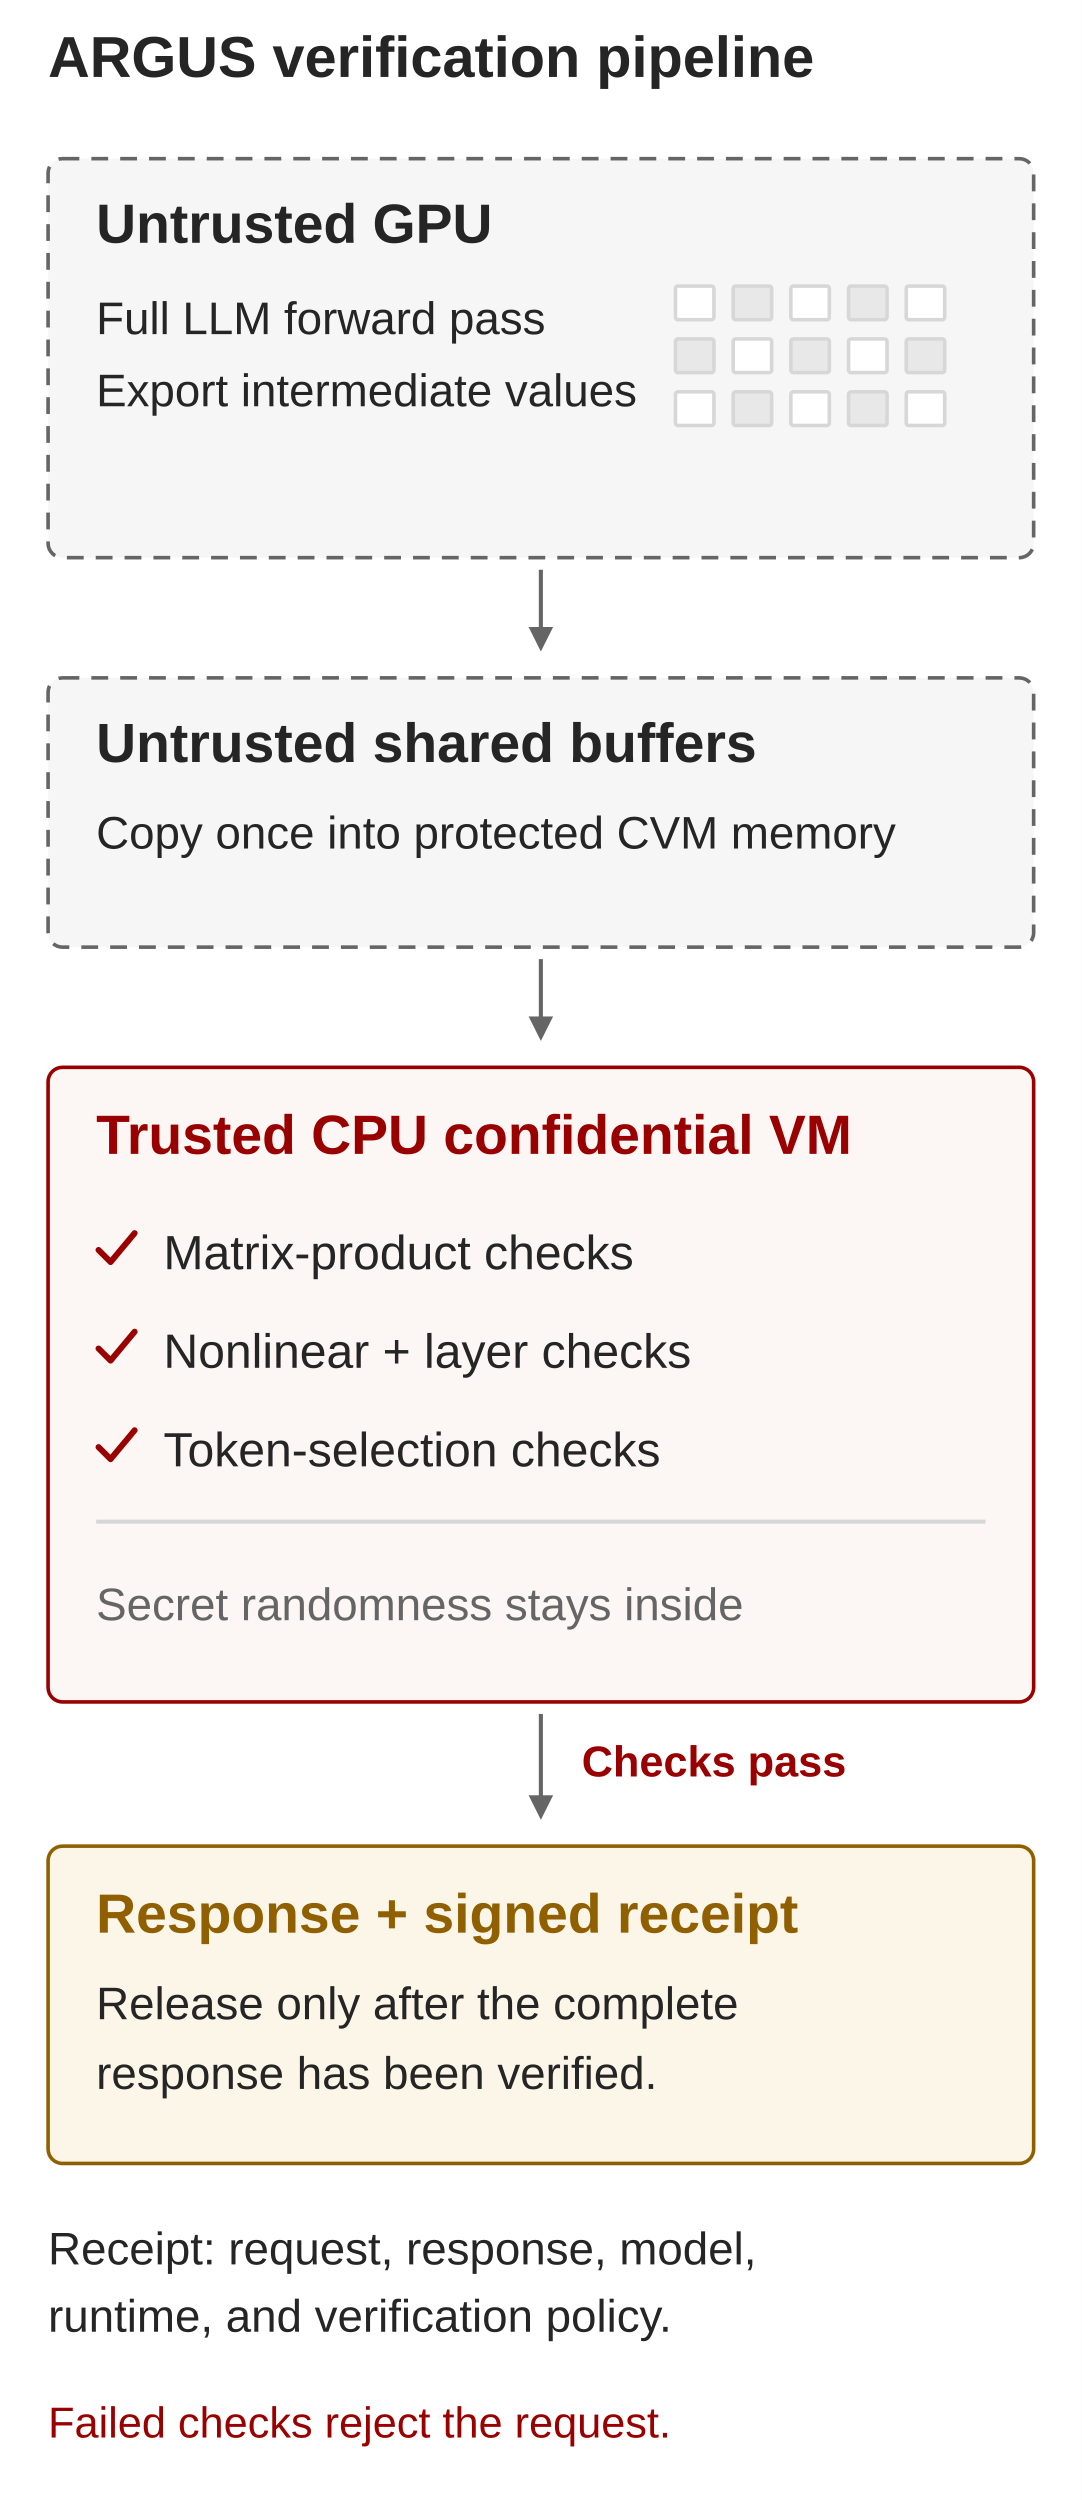
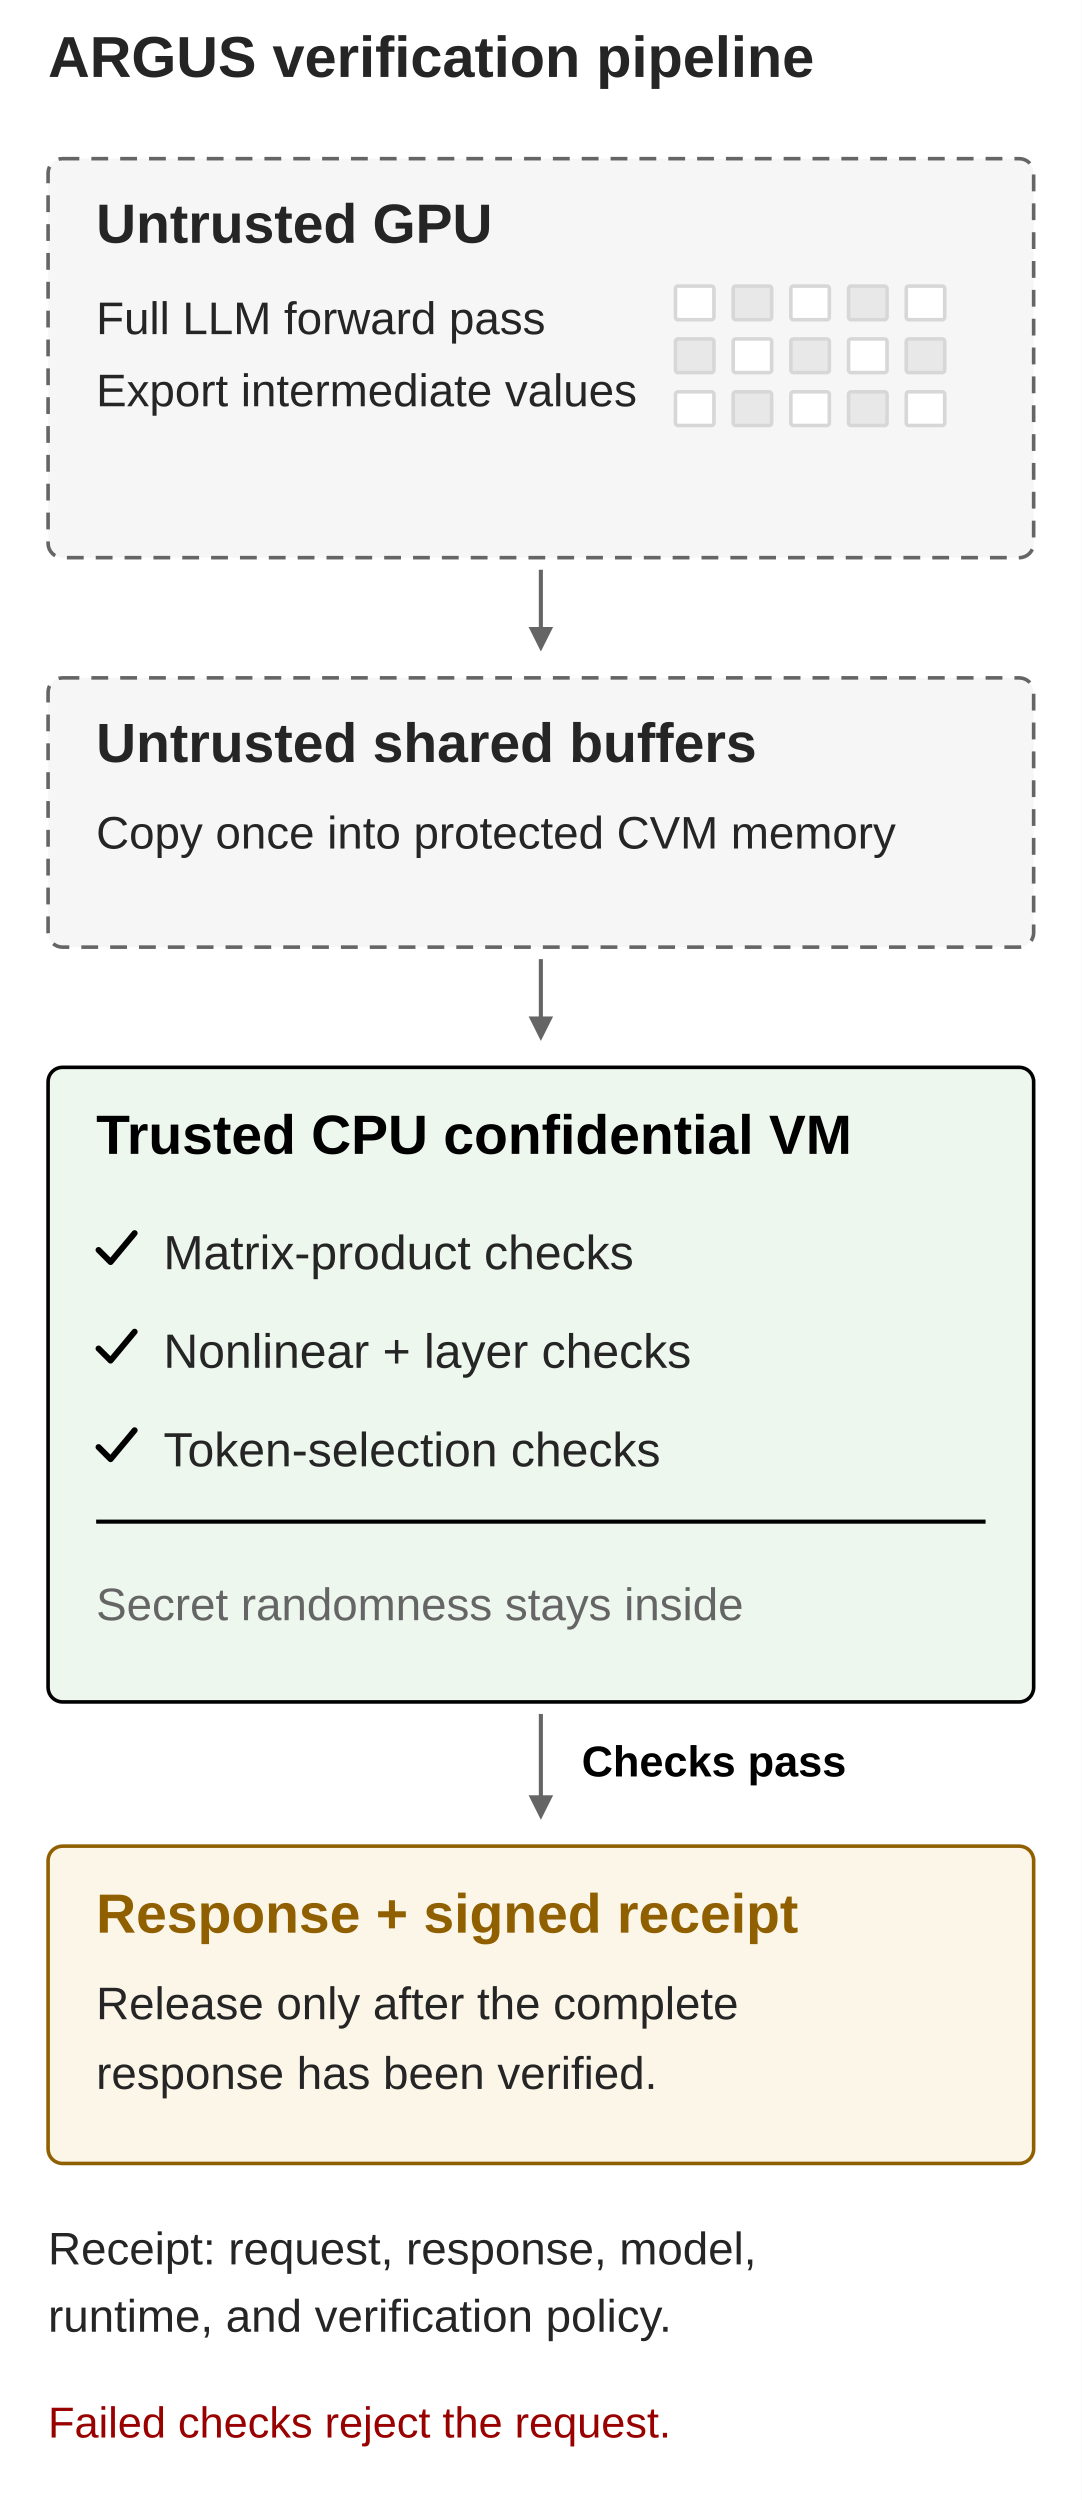
<svg xmlns="http://www.w3.org/2000/svg" width="450" height="1040" viewBox="0 0 450 1040" role="img" aria-labelledby="title desc">
  <defs>
    <marker id="arrow" viewBox="0 0 10 10" refX="8" refY="5" markerWidth="6" markerHeight="6" orient="auto-start-reverse">
      <path d="M0 0L10 5L0 10Z" fill="#656565" />
    </marker>
  </defs>
  <rect width="450" height="1040" fill="#fff" />
  <g font-family="Arial, Helvetica, sans-serif">
    <text x="20" y="32.0" font-size="24" fill="#252525" font-weight="700" text-anchor="start">ARGUS verification pipeline</text>
    <rect x="20" y="66" width="410" height="166" rx="6" fill="#f6f6f6" stroke="#656565" stroke-width="1.5" stroke-dasharray="7 5" />
    <text x="40" y="101.0" font-size="23" fill="#252525" font-weight="700" text-anchor="start">Untrusted GPU</text>
    <text x="40" y="139" font-size="19" fill="#252525" font-weight="400" text-anchor="start">Full LLM forward pass</text>
    <text x="40" y="169" font-size="19" fill="#252525" font-weight="400" text-anchor="start">Export intermediate values</text>
    <rect x="281" y="119" width="16" height="14" rx="1" fill="white" stroke="#d7d7d7" stroke-width="1.5" />
    <rect x="305" y="119" width="16" height="14" rx="1" fill="#e8e8e8" stroke="#d7d7d7" stroke-width="1.5" />
    <rect x="329" y="119" width="16" height="14" rx="1" fill="white" stroke="#d7d7d7" stroke-width="1.5" />
    <rect x="353" y="119" width="16" height="14" rx="1" fill="#e8e8e8" stroke="#d7d7d7" stroke-width="1.5" />
    <rect x="377" y="119" width="16" height="14" rx="1" fill="white" stroke="#d7d7d7" stroke-width="1.5" />
    <rect x="281" y="141" width="16" height="14" rx="1" fill="#e8e8e8" stroke="#d7d7d7" stroke-width="1.5" />
    <rect x="305" y="141" width="16" height="14" rx="1" fill="white" stroke="#d7d7d7" stroke-width="1.5" />
    <rect x="329" y="141" width="16" height="14" rx="1" fill="#e8e8e8" stroke="#d7d7d7" stroke-width="1.5" />
    <rect x="353" y="141" width="16" height="14" rx="1" fill="white" stroke="#d7d7d7" stroke-width="1.5" />
    <rect x="377" y="141" width="16" height="14" rx="1" fill="#e8e8e8" stroke="#d7d7d7" stroke-width="1.5" />
    <rect x="281" y="163" width="16" height="14" rx="1" fill="white" stroke="#d7d7d7" stroke-width="1.5" />
    <rect x="305" y="163" width="16" height="14" rx="1" fill="#e8e8e8" stroke="#d7d7d7" stroke-width="1.5" />
    <rect x="329" y="163" width="16" height="14" rx="1" fill="white" stroke="#d7d7d7" stroke-width="1.5" />
    <rect x="353" y="163" width="16" height="14" rx="1" fill="#e8e8e8" stroke="#d7d7d7" stroke-width="1.5" />
    <rect x="377" y="163" width="16" height="14" rx="1" fill="white" stroke="#d7d7d7" stroke-width="1.5" />
    <path d="M225 237L225 269" fill="none" stroke="#656565" stroke-width="1.7" marker-end="url(#arrow)" />
    <rect x="20" y="282" width="410" height="112" rx="6" fill="#f6f6f6" stroke="#656565" stroke-width="1.5" stroke-dasharray="7 5" />
    <text x="40" y="317.0" font-size="23" fill="#252525" font-weight="700" text-anchor="start">Untrusted shared buffers</text>
    <text x="40" y="353.0" font-size="19" fill="#252525" font-weight="400" text-anchor="start">Copy once into protected CVM memory</text>
    <path d="M225 399L225 431" fill="none" stroke="#656565" stroke-width="1.7" marker-end="url(#arrow)" />
-     <rect x="20" y="444" width="410" height="264" rx="6" fill="#fcf6f5" stroke="#990000" stroke-width="1.5" />
-     <text x="40" y="480.0" font-size="23" fill="#990000" font-weight="700" text-anchor="start">Trusted CPU confidential VM</text>
-     <path d="M41 520l5 5 10-12" fill="none" stroke="#990000" stroke-width="2.5" stroke-linecap="round" stroke-linejoin="round" />
+     <rect x="20" y="444" width="410" height="264" rx="6" fill="#edf7ee" stroke="#000000" stroke-width="1.5" />
+     <text x="40" y="480.0" font-size="23" fill="#000000" font-weight="700" text-anchor="start">Trusted CPU confidential VM</text>
+     <path d="M41 520l5 5 10-12" fill="none" stroke="#000000" stroke-width="2.5" stroke-linecap="round" stroke-linejoin="round" />
    <text x="68" y="528.0" font-size="20" fill="#252525" font-weight="400" text-anchor="start">Matrix-product checks</text>
-     <path d="M41 561l5 5 10-12" fill="none" stroke="#990000" stroke-width="2.5" stroke-linecap="round" stroke-linejoin="round" />
+     <path d="M41 561l5 5 10-12" fill="none" stroke="#000000" stroke-width="2.5" stroke-linecap="round" stroke-linejoin="round" />
    <text x="68" y="569.0" font-size="20" fill="#252525" font-weight="400" text-anchor="start">Nonlinear + layer checks</text>
-     <path d="M41 602l5 5 10-12" fill="none" stroke="#990000" stroke-width="2.5" stroke-linecap="round" stroke-linejoin="round" />
+     <path d="M41 602l5 5 10-12" fill="none" stroke="#000000" stroke-width="2.5" stroke-linecap="round" stroke-linejoin="round" />
    <text x="68" y="610.0" font-size="20" fill="#252525" font-weight="400" text-anchor="start">Token-selection checks</text>
-     <path d="M40 633L410 633" fill="none" stroke="#d7d7d7" stroke-width="1.7" />
+     <path d="M40 633L410 633" fill="none" stroke="#000000" stroke-width="1.7" />
    <text x="40" y="674.0" font-size="19" fill="#656565" font-weight="400" text-anchor="start">Secret randomness stays inside</text>
    <path d="M225 713L225 755" fill="none" stroke="#656565" stroke-width="1.7" marker-end="url(#arrow)" />
-     <text x="242" y="739.0" font-size="18" fill="#990000" font-weight="700" text-anchor="start">Checks pass</text>
+     <text x="242" y="739.0" font-size="18" fill="#000000" font-weight="700" text-anchor="start">Checks pass</text>
    <rect x="20" y="768" width="410" height="132" rx="6" fill="#fcf6e8" stroke="#906000" stroke-width="1.5" />
    <text x="40" y="804.0" font-size="23" fill="#906000" font-weight="700" text-anchor="start">Response + signed receipt</text>
    <text x="40" y="840" font-size="19" fill="#252525" font-weight="400" text-anchor="start">Release only after the complete</text>
    <text x="40" y="869" font-size="19" fill="#252525" font-weight="400" text-anchor="start">response has been verified.</text>
    <text x="20" y="942.0" font-size="19" fill="#252525" font-weight="400" text-anchor="start">Receipt: request, response, model,</text>
    <text x="20" y="970.0" font-size="19" fill="#252525" font-weight="400" text-anchor="start">runtime, and verification policy.</text>
    <text x="20" y="1014.0" font-size="18" fill="#990000" font-weight="400" text-anchor="start">Failed checks reject the request.</text>
  </g>
</svg>
